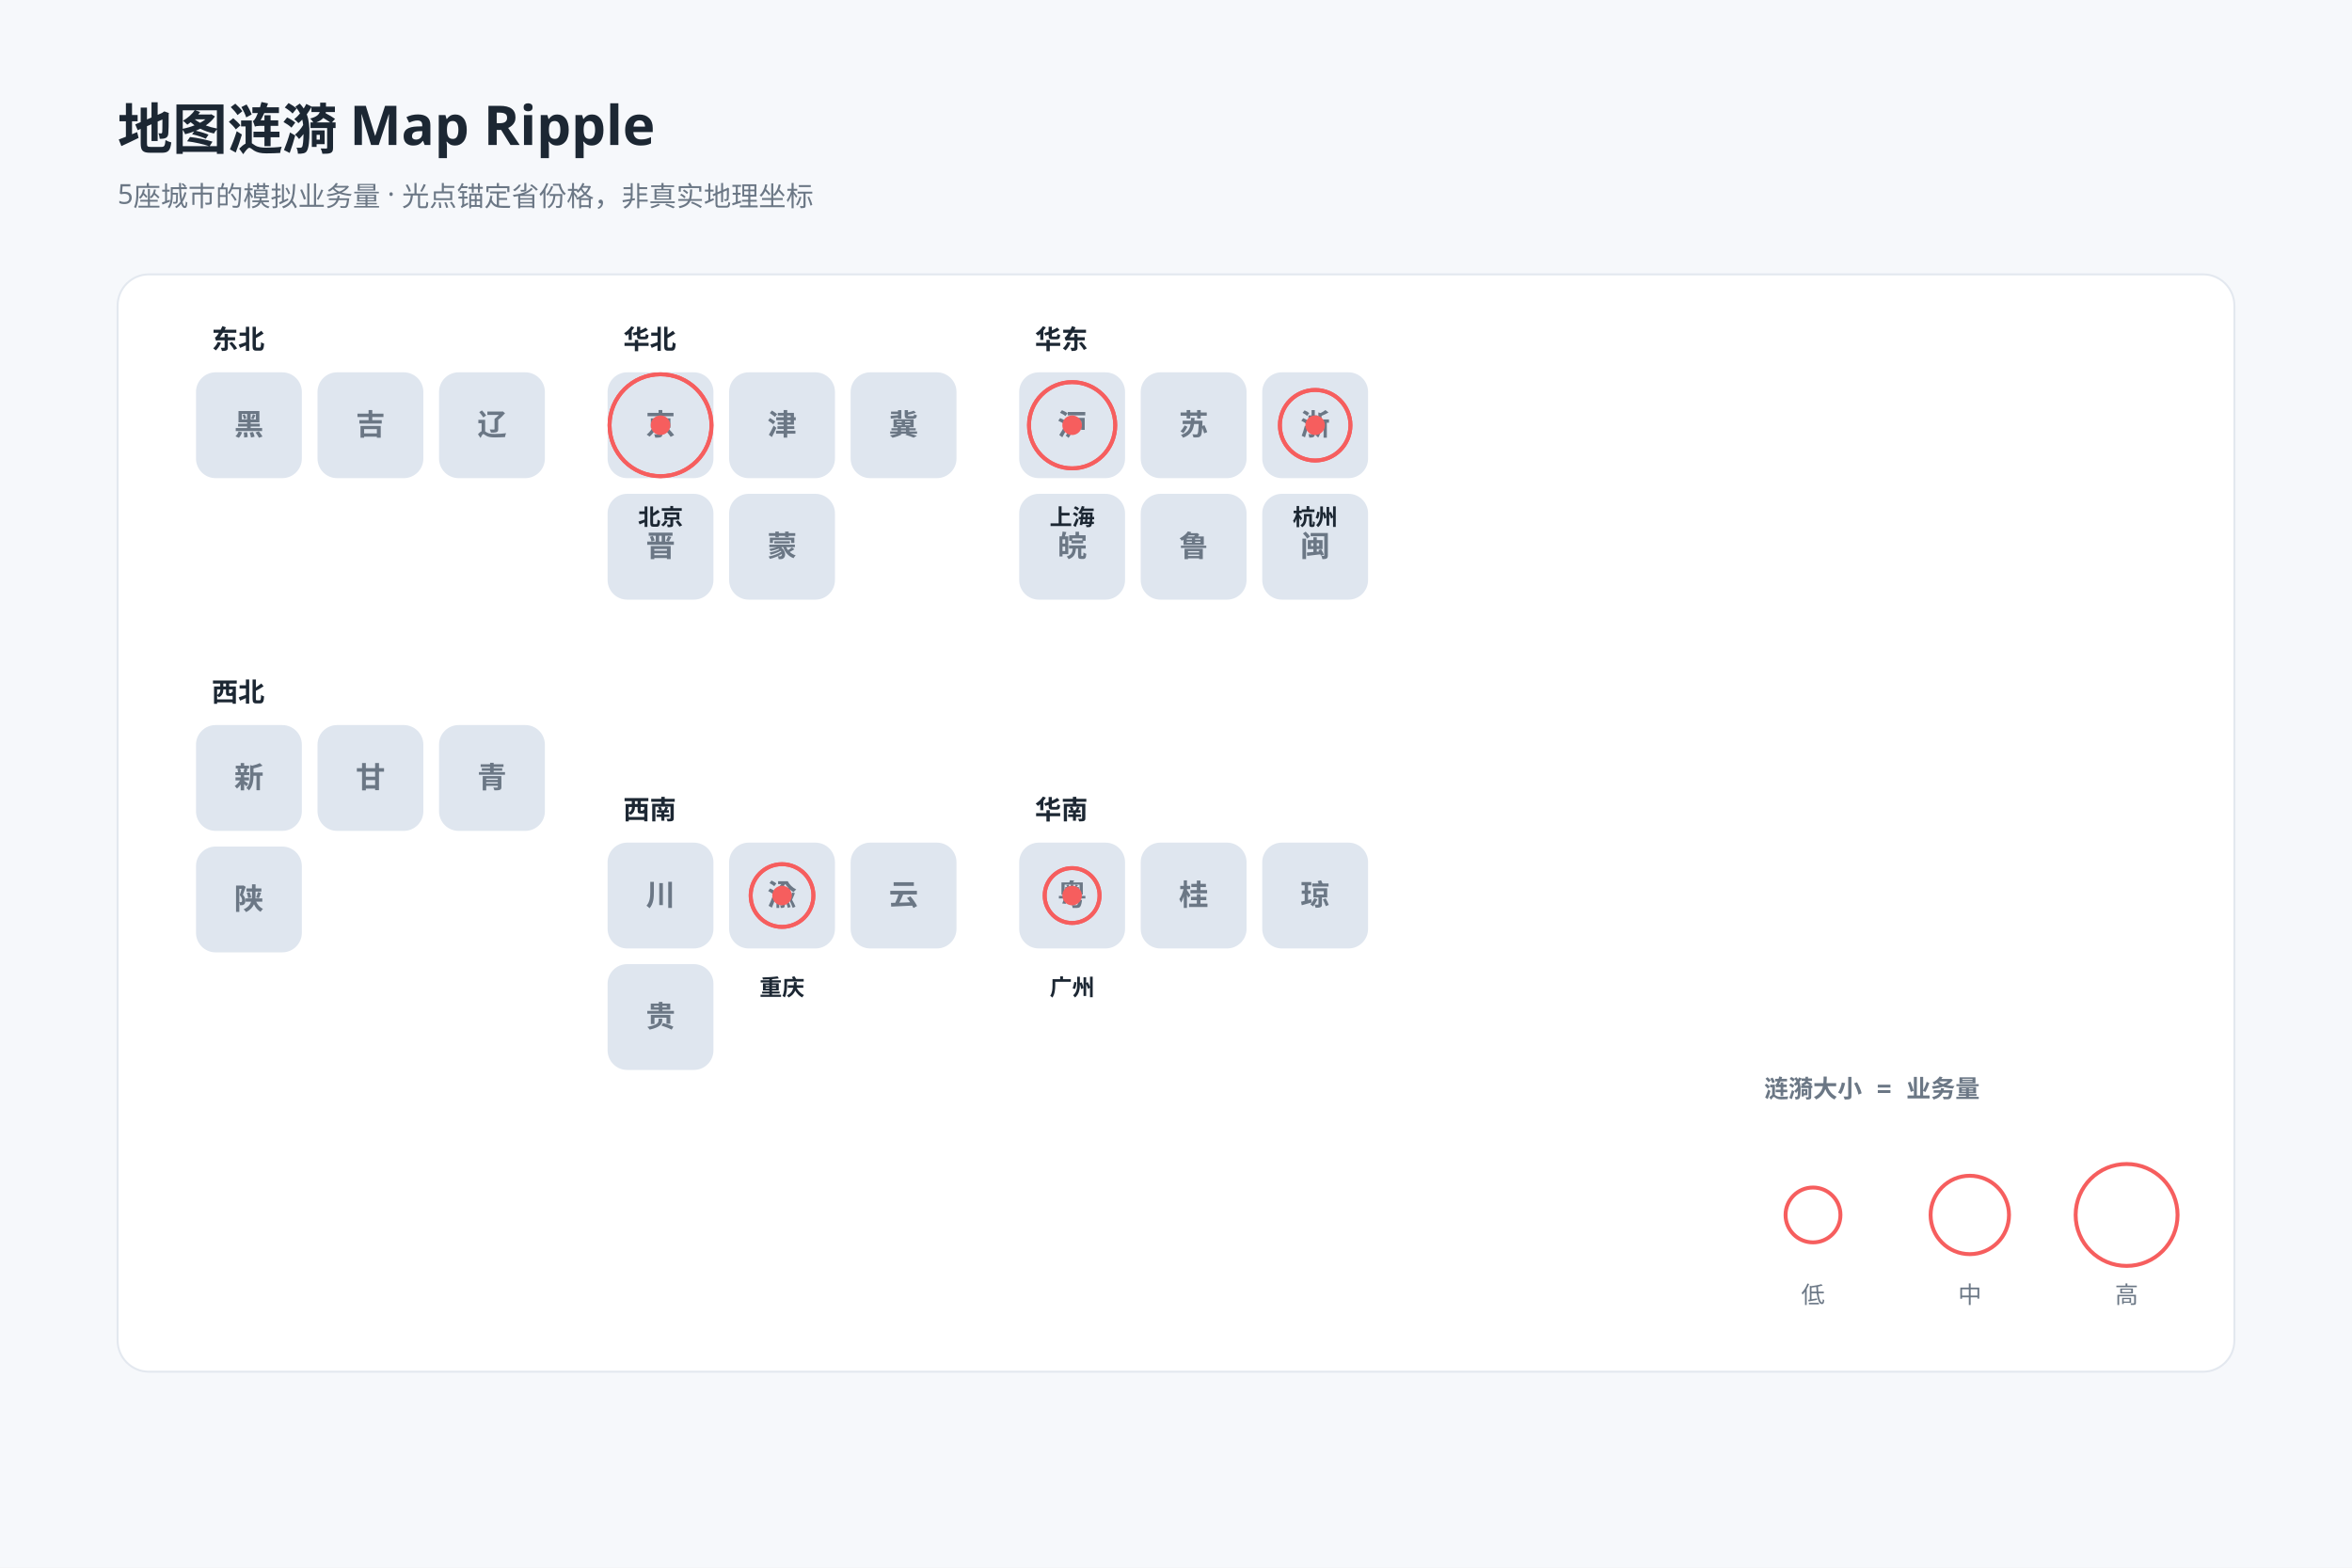
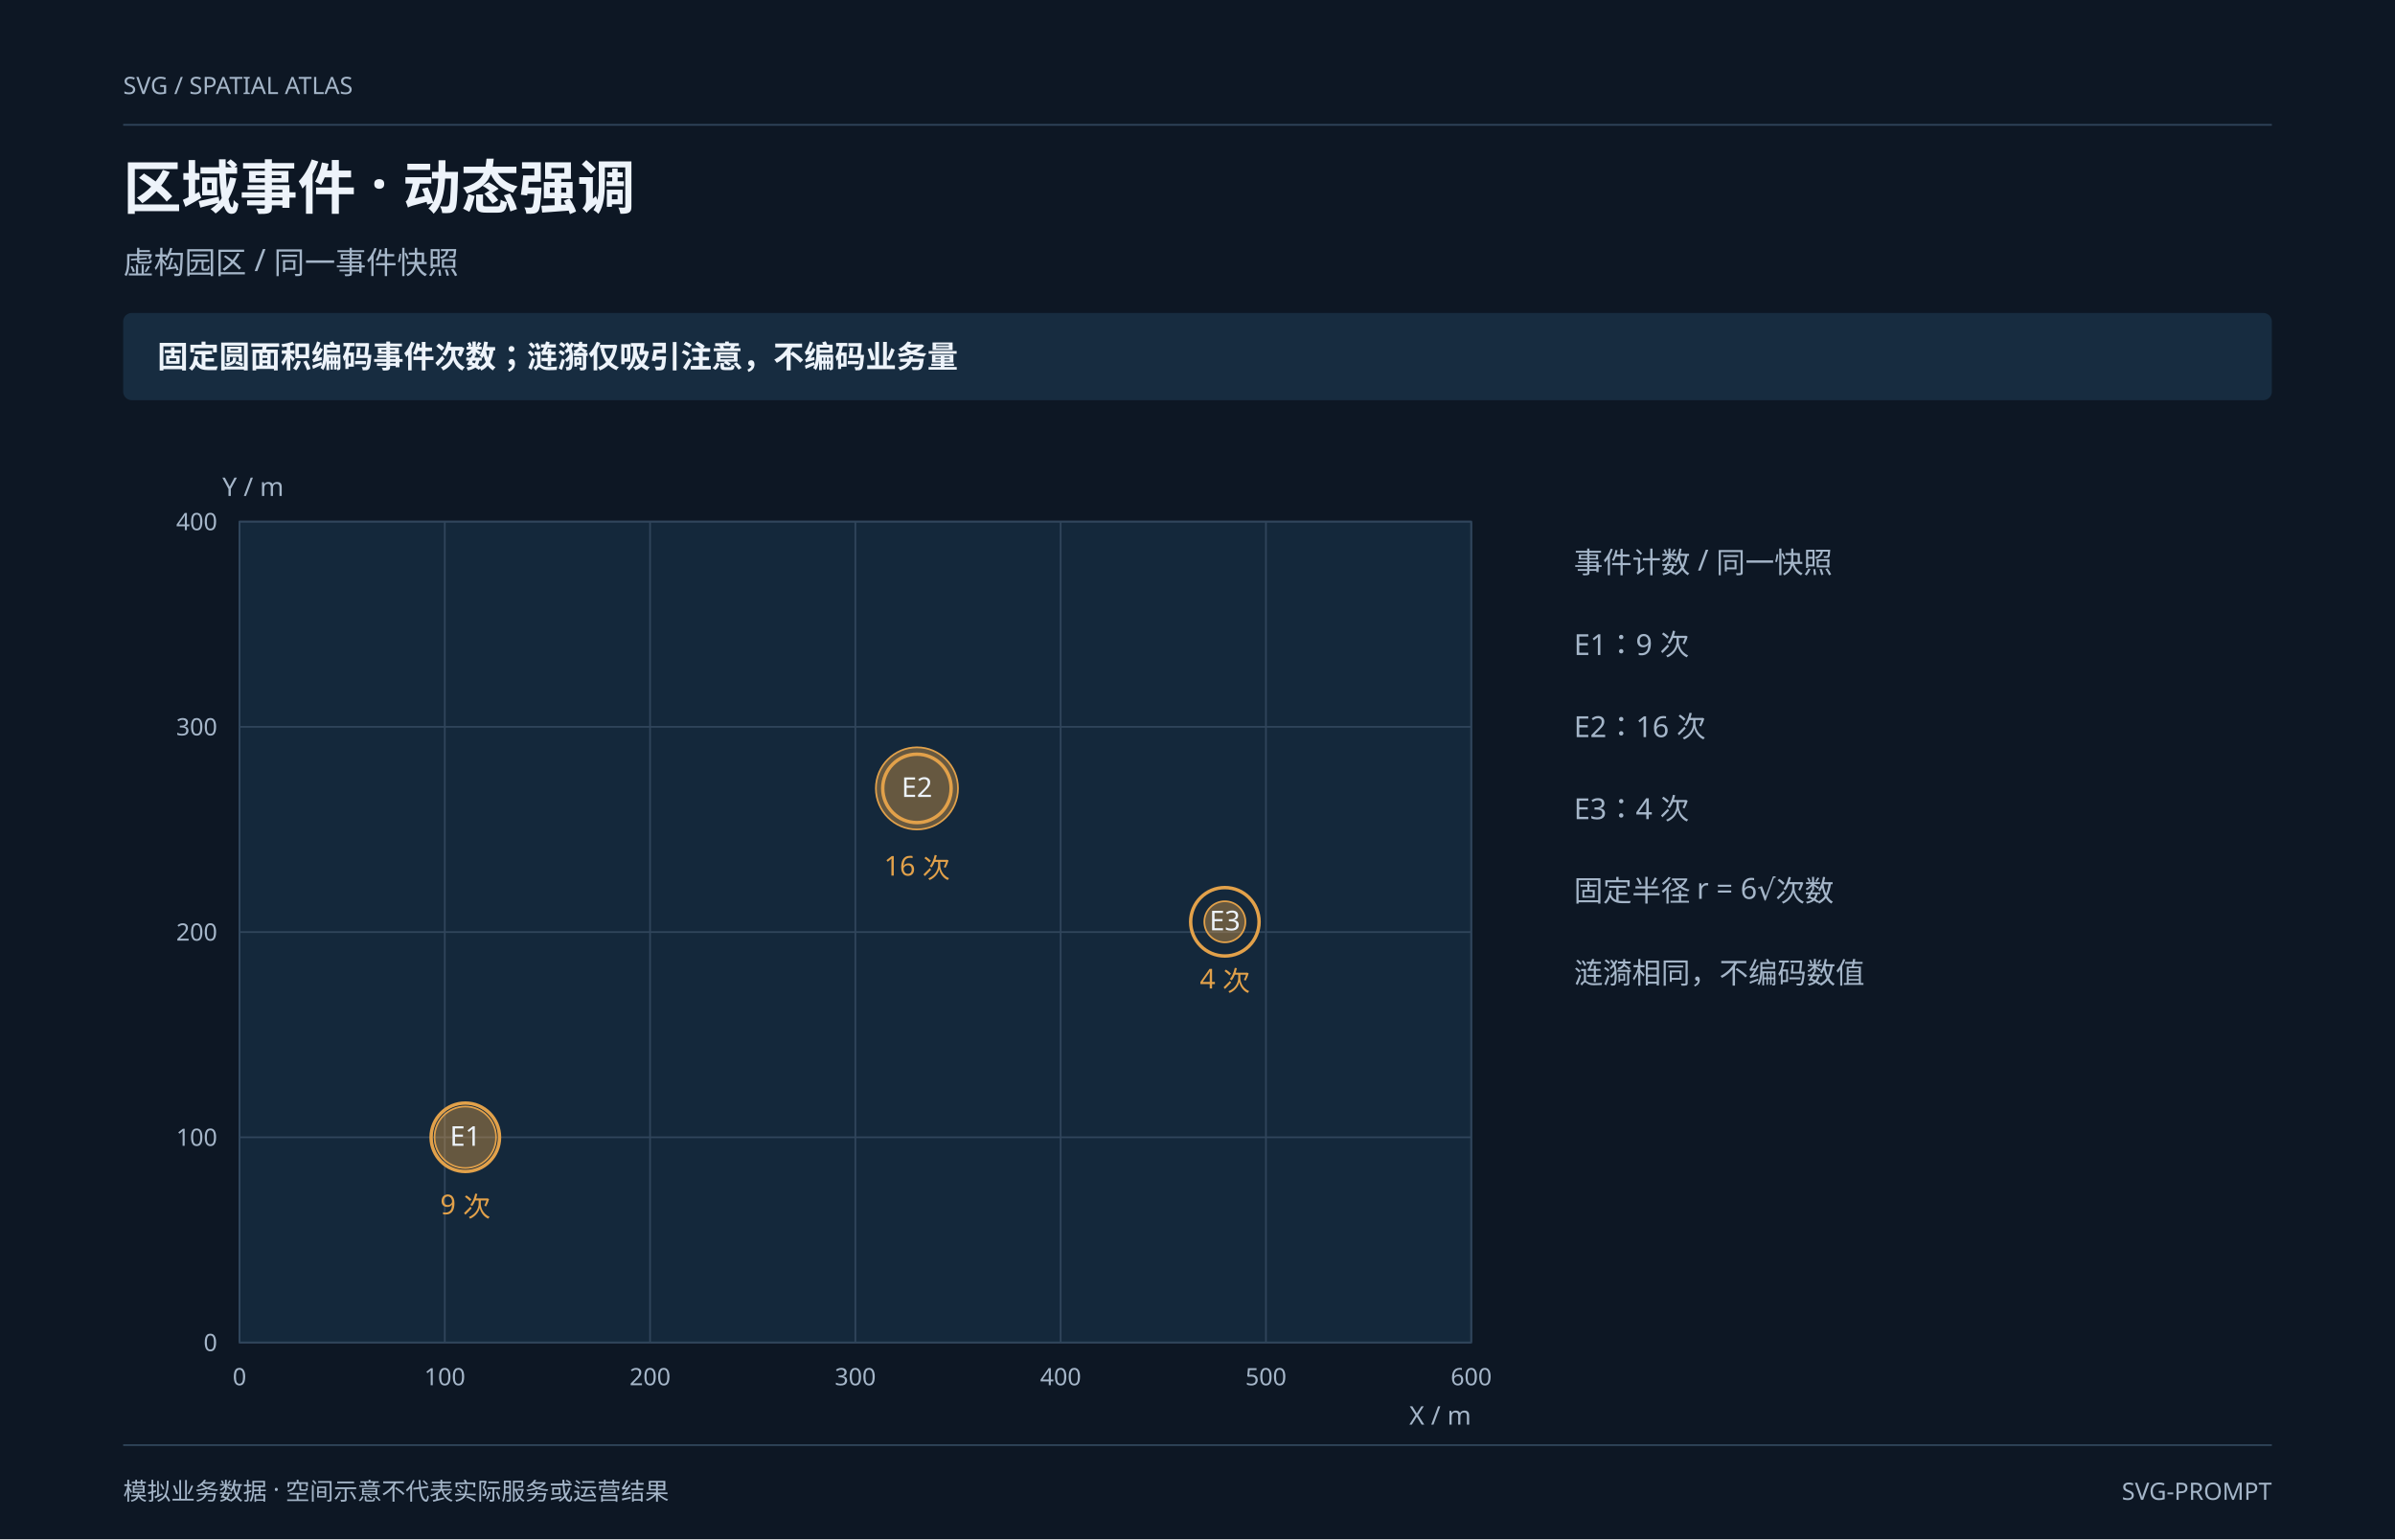
- <svg xmlns="http://www.w3.org/2000/svg" width="1200" height="800" viewBox="0 0 1200 800" font-family="PingFang SC, Hiragino Sans GB, Microsoft YaHei, sans-serif">
-   <rect width="1200" height="800" fill="#f6f8fb" />
-   <text x="60" y="76" font-size="28" font-weight="700" fill="#1c2733">地图涟漪 Map Ripple</text>
-   <text x="60" y="104" font-size="14" fill="#6b7785">5座城市的模拟业务量 · 光点锚定省份格，非真实地理坐标</text>
-   <g>
-     <rect x="60" y="140" width="1080" height="560" rx="16" fill="#ffffff" stroke="#e3e8ef" />
-     <text x="108" y="178" font-size="13.5" fill="#1c2733" text-anchor="start" font-weight="700">东北</text>
-     <rect x="100" y="190" width="54" height="54" rx="10" fill="#dfe6ef" />
-     <text x="127" y="222" font-size="15" fill="#6b7785" text-anchor="middle" font-weight="700">黑</text>
-     <rect x="162" y="190" width="54" height="54" rx="10" fill="#dfe6ef" />
-     <text x="189" y="222" font-size="15" fill="#6b7785" text-anchor="middle" font-weight="700">吉</text>
-     <rect x="224" y="190" width="54" height="54" rx="10" fill="#dfe6ef" />
-     <text x="251" y="222" font-size="15" fill="#6b7785" text-anchor="middle" font-weight="700">辽</text>
-     <text x="108" y="358" font-size="13.5" fill="#1c2733" text-anchor="start" font-weight="700">西北</text>
-     <rect x="100" y="370" width="54" height="54" rx="10" fill="#dfe6ef" />
-     <text x="127" y="402" font-size="15" fill="#6b7785" text-anchor="middle" font-weight="700">新</text>
-     <rect x="162" y="370" width="54" height="54" rx="10" fill="#dfe6ef" />
-     <text x="189" y="402" font-size="15" fill="#6b7785" text-anchor="middle" font-weight="700">甘</text>
-     <rect x="224" y="370" width="54" height="54" rx="10" fill="#dfe6ef" />
-     <text x="251" y="402" font-size="15" fill="#6b7785" text-anchor="middle" font-weight="700">青</text>
-     <rect x="100" y="432" width="54" height="54" rx="10" fill="#dfe6ef" />
-     <text x="127" y="464" font-size="15" fill="#6b7785" text-anchor="middle" font-weight="700">陕</text>
-     <text x="318" y="178" font-size="13.5" fill="#1c2733" text-anchor="start" font-weight="700">华北</text>
-     <rect x="310" y="190" width="54" height="54" rx="10" fill="#dfe6ef" />
-     <text x="337" y="222" font-size="15" fill="#6b7785" text-anchor="middle" font-weight="700">京</text>
-     <rect x="372" y="190" width="54" height="54" rx="10" fill="#dfe6ef" />
-     <text x="399" y="222" font-size="15" fill="#6b7785" text-anchor="middle" font-weight="700">津</text>
-     <rect x="434" y="190" width="54" height="54" rx="10" fill="#dfe6ef" />
-     <text x="461" y="222" font-size="15" fill="#6b7785" text-anchor="middle" font-weight="700">冀</text>
-     <rect x="310" y="252" width="54" height="54" rx="10" fill="#dfe6ef" />
-     <text x="337" y="284" font-size="15" fill="#6b7785" text-anchor="middle" font-weight="700">晋</text>
-     <rect x="372" y="252" width="54" height="54" rx="10" fill="#dfe6ef" />
-     <text x="399" y="284" font-size="15" fill="#6b7785" text-anchor="middle" font-weight="700">蒙</text>
-     <text x="528" y="178" font-size="13.5" fill="#1c2733" text-anchor="start" font-weight="700">华东</text>
-     <rect x="520" y="190" width="54" height="54" rx="10" fill="#dfe6ef" />
-     <text x="547" y="222" font-size="15" fill="#6b7785" text-anchor="middle" font-weight="700">沪</text>
-     <rect x="582" y="190" width="54" height="54" rx="10" fill="#dfe6ef" />
-     <text x="609" y="222" font-size="15" fill="#6b7785" text-anchor="middle" font-weight="700">苏</text>
-     <rect x="644" y="190" width="54" height="54" rx="10" fill="#dfe6ef" />
-     <text x="671" y="222" font-size="15" fill="#6b7785" text-anchor="middle" font-weight="700">浙</text>
-     <rect x="520" y="252" width="54" height="54" rx="10" fill="#dfe6ef" />
-     <text x="547" y="284" font-size="15" fill="#6b7785" text-anchor="middle" font-weight="700">皖</text>
-     <rect x="582" y="252" width="54" height="54" rx="10" fill="#dfe6ef" />
-     <text x="609" y="284" font-size="15" fill="#6b7785" text-anchor="middle" font-weight="700">鲁</text>
-     <rect x="644" y="252" width="54" height="54" rx="10" fill="#dfe6ef" />
-     <text x="671" y="284" font-size="15" fill="#6b7785" text-anchor="middle" font-weight="700">闽</text>
-     <text x="528" y="418" font-size="13.5" fill="#1c2733" text-anchor="start" font-weight="700">华南</text>
-     <rect x="520" y="430" width="54" height="54" rx="10" fill="#dfe6ef" />
-     <text x="547" y="462" font-size="15" fill="#6b7785" text-anchor="middle" font-weight="700">粤</text>
-     <rect x="582" y="430" width="54" height="54" rx="10" fill="#dfe6ef" />
-     <text x="609" y="462" font-size="15" fill="#6b7785" text-anchor="middle" font-weight="700">桂</text>
-     <rect x="644" y="430" width="54" height="54" rx="10" fill="#dfe6ef" />
-     <text x="671" y="462" font-size="15" fill="#6b7785" text-anchor="middle" font-weight="700">琼</text>
-     <text x="318" y="418" font-size="13.5" fill="#1c2733" text-anchor="start" font-weight="700">西南</text>
-     <rect x="310" y="430" width="54" height="54" rx="10" fill="#dfe6ef" />
-     <text x="337" y="462" font-size="15" fill="#6b7785" text-anchor="middle" font-weight="700">川</text>
-     <rect x="372" y="430" width="54" height="54" rx="10" fill="#dfe6ef" />
-     <text x="399" y="462" font-size="15" fill="#6b7785" text-anchor="middle" font-weight="700">渝</text>
-     <rect x="434" y="430" width="54" height="54" rx="10" fill="#dfe6ef" />
-     <text x="461" y="462" font-size="15" fill="#6b7785" text-anchor="middle" font-weight="700">云</text>
-     <rect x="310" y="492" width="54" height="54" rx="10" fill="#dfe6ef" />
-     <text x="337" y="524" font-size="15" fill="#6b7785" text-anchor="middle" font-weight="700">贵</text>
-     <circle cx="337" cy="217" r="5" fill="#f65e5e">
-       <animate attributeName="opacity" values="1;0.5;1" dur="1.4s" begin="0.0s" repeatCount="indefinite" />
-     </circle>
-     <circle cx="337" cy="217" r="26" fill="none" stroke="#f65e5e" stroke-width="2">
-       <animate attributeName="r" values="26;52" dur="1.6s" begin="0.00s" repeatCount="indefinite" />
-       <animate attributeName="opacity" values="0.8;0" dur="1.6s" begin="0.00s" repeatCount="indefinite" />
-     </circle>
-     <circle cx="337" cy="217" r="26" fill="none" stroke="#f65e5e" stroke-width="2">
-       <animate attributeName="r" values="26;52" dur="1.6s" begin="0.80s" repeatCount="indefinite" />
-       <animate attributeName="opacity" values="0.8;0" dur="1.6s" begin="0.80s" repeatCount="indefinite" />
-     </circle>
-     <text x="337" y="268" font-size="11.5" fill="#1c2733" text-anchor="middle" font-weight="600">北京</text>
-     <circle cx="547" cy="217" r="5" fill="#f65e5e">
-       <animate attributeName="opacity" values="1;0.5;1" dur="1.4s" begin="0.3s" repeatCount="indefinite" />
-     </circle>
-     <circle cx="547" cy="217" r="22" fill="none" stroke="#f65e5e" stroke-width="2">
-       <animate attributeName="r" values="22;48" dur="1.9s" begin="0.20s" repeatCount="indefinite" />
-       <animate attributeName="opacity" values="0.8;0" dur="1.9s" begin="0.20s" repeatCount="indefinite" />
-     </circle>
-     <circle cx="547" cy="217" r="22" fill="none" stroke="#f65e5e" stroke-width="2">
-       <animate attributeName="r" values="22;48" dur="1.9s" begin="1.15s" repeatCount="indefinite" />
-       <animate attributeName="opacity" values="0.8;0" dur="1.9s" begin="1.15s" repeatCount="indefinite" />
-     </circle>
-     <text x="547" y="268" font-size="11.5" fill="#1c2733" text-anchor="middle" font-weight="600">上海</text>
-     <circle cx="671" cy="217" r="5" fill="#f65e5e">
-       <animate attributeName="opacity" values="1;0.5;1" dur="1.4s" begin="0.6s" repeatCount="indefinite" />
-     </circle>
-     <circle cx="671" cy="217" r="18" fill="none" stroke="#f65e5e" stroke-width="2">
-       <animate attributeName="r" values="18;44" dur="2.2s" begin="0.40s" repeatCount="indefinite" />
-       <animate attributeName="opacity" values="0.8;0" dur="2.2s" begin="0.40s" repeatCount="indefinite" />
-     </circle>
-     <circle cx="671" cy="217" r="18" fill="none" stroke="#f65e5e" stroke-width="2">
-       <animate attributeName="r" values="18;44" dur="2.2s" begin="1.50s" repeatCount="indefinite" />
-       <animate attributeName="opacity" values="0.8;0" dur="2.2s" begin="1.50s" repeatCount="indefinite" />
-     </circle>
-     <text x="671" y="268" font-size="11.5" fill="#1c2733" text-anchor="middle" font-weight="600">杭州</text>
-     <circle cx="547" cy="457" r="5" fill="#f65e5e">
-       <animate attributeName="opacity" values="1;0.5;1" dur="1.4s" begin="0.9s" repeatCount="indefinite" />
-     </circle>
-     <circle cx="547" cy="457" r="14" fill="none" stroke="#f65e5e" stroke-width="2">
-       <animate attributeName="r" values="14;40" dur="2.5s" begin="0.60s" repeatCount="indefinite" />
-       <animate attributeName="opacity" values="0.8;0" dur="2.5s" begin="0.60s" repeatCount="indefinite" />
-     </circle>
-     <circle cx="547" cy="457" r="14" fill="none" stroke="#f65e5e" stroke-width="2">
-       <animate attributeName="r" values="14;40" dur="2.5s" begin="1.85s" repeatCount="indefinite" />
-       <animate attributeName="opacity" values="0.8;0" dur="2.5s" begin="1.85s" repeatCount="indefinite" />
-     </circle>
-     <text x="547" y="508" font-size="11.5" fill="#1c2733" text-anchor="middle" font-weight="600">广州</text>
-     <circle cx="399" cy="457" r="5" fill="#f65e5e">
-       <animate attributeName="opacity" values="1;0.5;1" dur="1.4s" begin="1.2s" repeatCount="indefinite" />
-     </circle>
-     <circle cx="399" cy="457" r="16" fill="none" stroke="#f65e5e" stroke-width="2">
-       <animate attributeName="r" values="16;42" dur="2.8s" begin="0.80s" repeatCount="indefinite" />
-       <animate attributeName="opacity" values="0.8;0" dur="2.8s" begin="0.80s" repeatCount="indefinite" />
-     </circle>
-     <circle cx="399" cy="457" r="16" fill="none" stroke="#f65e5e" stroke-width="2">
-       <animate attributeName="r" values="16;42" dur="2.8s" begin="2.20s" repeatCount="indefinite" />
-       <animate attributeName="opacity" values="0.8;0" dur="2.8s" begin="2.20s" repeatCount="indefinite" />
-     </circle>
-     <text x="399" y="508" font-size="11.5" fill="#1c2733" text-anchor="middle" font-weight="600">重庆</text>
-     <text x="900" y="560" font-size="12.5" fill="#6b7785" text-anchor="start" font-weight="600" font-family="SFMono-Regular, Menlo, monospace">涟漪大小 = 业务量</text>
+ <svg xmlns="http://www.w3.org/2000/svg" width="1400" height="900" viewBox="0 0 1400 900" font-family="PingFang SC, Microsoft YaHei, sans-serif" role="img" aria-labelledby="title desc">
+   <rect x="0.000" y="0.000" width="1400.000" height="900.000" rx="0" fill="#0d1724" />
+   <text x="72.000" y="55.000" font-size="14" fill="#a5b6c9" text-anchor="start" font-weight="400">SVG / SPATIAL ATLAS</text>
+   <line x1="72.000" y1="73.000" x2="1328.000" y2="73.000" stroke="#30455b" stroke-width="1" />
+   <text x="72.000" y="122.000" font-size="34" fill="#edf3fa" text-anchor="start" font-weight="700">区域事件 · 动态强调</text>
+   <text x="72.000" y="160.000" font-size="18" fill="#a5b6c9" text-anchor="start" font-weight="400">虚构园区 / 同一事件快照</text>
+   <rect x="72.000" y="183.000" width="1256.000" height="51.000" rx="5" fill="#172c40" />
+   <text x="92.000" y="215.000" font-size="18" fill="#edf3fa" text-anchor="start" font-weight="600">固定圆面积编码事件次数；涟漪仅吸引注意，不编码业务量</text>
+   <line x1="72.000" y1="845.000" x2="1328.000" y2="845.000" stroke="#30455b" stroke-width="1" />
+   <text x="72.000" y="877.000" font-size="14" fill="#a5b6c9" text-anchor="start" font-weight="400">模拟业务数据 · 空间示意不代表实际服务或运营结果</text>
+   <text x="1328.000" y="877.000" font-size="14" fill="#a5b6c9" text-anchor="end" font-weight="400">SVG-PROMPT</text>
+   <rect x="140.000" y="305.000" width="720.000" height="480.000" rx="0" fill="#14283b" stroke="#30455b" />
+   <line x1="140.000" y1="305.000" x2="140.000" y2="785.000" stroke="#30455b" stroke-width="1" />
+   <text x="140.000" y="810.000" font-size="14" fill="#a5b6c9" text-anchor="middle" font-weight="400">0</text>
+   <line x1="260.000" y1="305.000" x2="260.000" y2="785.000" stroke="#30455b" stroke-width="1" />
+   <text x="260.000" y="810.000" font-size="14" fill="#a5b6c9" text-anchor="middle" font-weight="400">100</text>
+   <line x1="380.000" y1="305.000" x2="380.000" y2="785.000" stroke="#30455b" stroke-width="1" />
+   <text x="380.000" y="810.000" font-size="14" fill="#a5b6c9" text-anchor="middle" font-weight="400">200</text>
+   <line x1="500.000" y1="305.000" x2="500.000" y2="785.000" stroke="#30455b" stroke-width="1" />
+   <text x="500.000" y="810.000" font-size="14" fill="#a5b6c9" text-anchor="middle" font-weight="400">300</text>
+   <line x1="620.000" y1="305.000" x2="620.000" y2="785.000" stroke="#30455b" stroke-width="1" />
+   <text x="620.000" y="810.000" font-size="14" fill="#a5b6c9" text-anchor="middle" font-weight="400">400</text>
+   <line x1="740.000" y1="305.000" x2="740.000" y2="785.000" stroke="#30455b" stroke-width="1" />
+   <text x="740.000" y="810.000" font-size="14" fill="#a5b6c9" text-anchor="middle" font-weight="400">500</text>
+   <line x1="860.000" y1="305.000" x2="860.000" y2="785.000" stroke="#30455b" stroke-width="1" />
+   <text x="860.000" y="810.000" font-size="14" fill="#a5b6c9" text-anchor="middle" font-weight="400">600</text>
+   <line x1="140.000" y1="785.000" x2="860.000" y2="785.000" stroke="#30455b" stroke-width="1" />
+   <text x="127.000" y="790.000" font-size="14" fill="#a5b6c9" text-anchor="end" font-weight="400">0</text>
+   <line x1="140.000" y1="665.000" x2="860.000" y2="665.000" stroke="#30455b" stroke-width="1" />
+   <text x="127.000" y="670.000" font-size="14" fill="#a5b6c9" text-anchor="end" font-weight="400">100</text>
+   <line x1="140.000" y1="545.000" x2="860.000" y2="545.000" stroke="#30455b" stroke-width="1" />
+   <text x="127.000" y="550.000" font-size="14" fill="#a5b6c9" text-anchor="end" font-weight="400">200</text>
+   <line x1="140.000" y1="425.000" x2="860.000" y2="425.000" stroke="#30455b" stroke-width="1" />
+   <text x="127.000" y="430.000" font-size="14" fill="#a5b6c9" text-anchor="end" font-weight="400">300</text>
+   <line x1="140.000" y1="305.000" x2="860.000" y2="305.000" stroke="#30455b" stroke-width="1" />
+   <text x="127.000" y="310.000" font-size="14" fill="#a5b6c9" text-anchor="end" font-weight="400">400</text>
+   <text x="860.000" y="833.000" font-size="15" fill="#a5b6c9" text-anchor="end" font-weight="400">X / m</text>
+   <text x="130.000" y="290.000" font-size="15" fill="#a5b6c9" text-anchor="start" font-weight="400">Y / m</text>
+   <style>.ripple{transform-box:fill-box;transform-origin:center;animation:ripple 3s ease-out infinite}@keyframes ripple{0%{transform:scale(.5);opacity:.8}100%{transform:scale(2);opacity:0}}@media(prefers-reduced-motion:reduce){.ripple{animation:none;display:none}}</style>
+   <g id="event-snapshot">
+     <circle cx="272.000" cy="665.000" r="18.000" fill="#e2a14a" fill-opacity="0.4" stroke="#e2a14a" data-event="E1" data-x="110" data-y="100" data-value="9" />
+     <text x="272.000" y="670.000" font-size="16" fill="#edf3fa" text-anchor="middle" font-weight="400">E1</text>
+     <text x="272.000" y="710.000" font-size="16" fill="#e2a14a" text-anchor="middle" font-weight="400">9 次</text>
+     <circle cx="536.000" cy="461.000" r="24.000" fill="#e2a14a" fill-opacity="0.4" stroke="#e2a14a" data-event="E2" data-x="330" data-y="270" data-value="16" />
+     <text x="536.000" y="466.000" font-size="16" fill="#edf3fa" text-anchor="middle" font-weight="400">E2</text>
+     <text x="536.000" y="512.000" font-size="16" fill="#e2a14a" text-anchor="middle" font-weight="400">16 次</text>
+     <circle cx="716.000" cy="539.000" r="12.000" fill="#e2a14a" fill-opacity="0.4" stroke="#e2a14a" data-event="E3" data-x="480" data-y="205" data-value="4" />
+     <text x="716.000" y="544.000" font-size="16" fill="#edf3fa" text-anchor="middle" font-weight="400">E3</text>
+     <text x="716.000" y="578.000" font-size="16" fill="#e2a14a" text-anchor="middle" font-weight="400">4 次</text>
  </g>
-   <circle cx="925" cy="620" r="14" fill="none" stroke="#f65e5e" stroke-width="2" />
-   <text x="925" y="665" font-size="12" fill="#6b7785" text-anchor="middle">低</text>
-   <circle cx="1005" cy="620" r="20" fill="none" stroke="#f65e5e" stroke-width="2" />
-   <text x="1005" y="665" font-size="12" fill="#6b7785" text-anchor="middle">中</text>
-   <circle cx="1085" cy="620" r="26" fill="none" stroke="#f65e5e" stroke-width="2" />
-   <text x="1085" y="665" font-size="12" fill="#6b7785" text-anchor="middle">高</text>
+   <circle cx="272.000" cy="665.000" r="20.000" fill="none" class="ripple" stroke="#e2a14a" stroke-width="2" style="animation-delay:-0s" />
+   <circle cx="536.000" cy="461.000" r="20.000" fill="none" class="ripple" stroke="#e2a14a" stroke-width="2" style="animation-delay:-1s" />
+   <circle cx="716.000" cy="539.000" r="20.000" fill="none" class="ripple" stroke="#e2a14a" stroke-width="2" style="animation-delay:-2s" />
+   <text x="920.000" y="335.000" font-size="17" fill="#a5b6c9" text-anchor="start" font-weight="400">事件计数 / 同一快照</text>
+   <text x="920.000" y="383.000" font-size="17" fill="#a5b6c9" text-anchor="start" font-weight="400">E1：9 次</text>
+   <text x="920.000" y="431.000" font-size="17" fill="#a5b6c9" text-anchor="start" font-weight="400">E2：16 次</text>
+   <text x="920.000" y="479.000" font-size="17" fill="#a5b6c9" text-anchor="start" font-weight="400">E3：4 次</text>
+   <text x="920.000" y="527.000" font-size="17" fill="#a5b6c9" text-anchor="start" font-weight="400">固定半径 r = 6√次数</text>
+   <text x="920.000" y="575.000" font-size="17" fill="#a5b6c9" text-anchor="start" font-weight="400">涟漪相同，不编码数值</text>
</svg>
